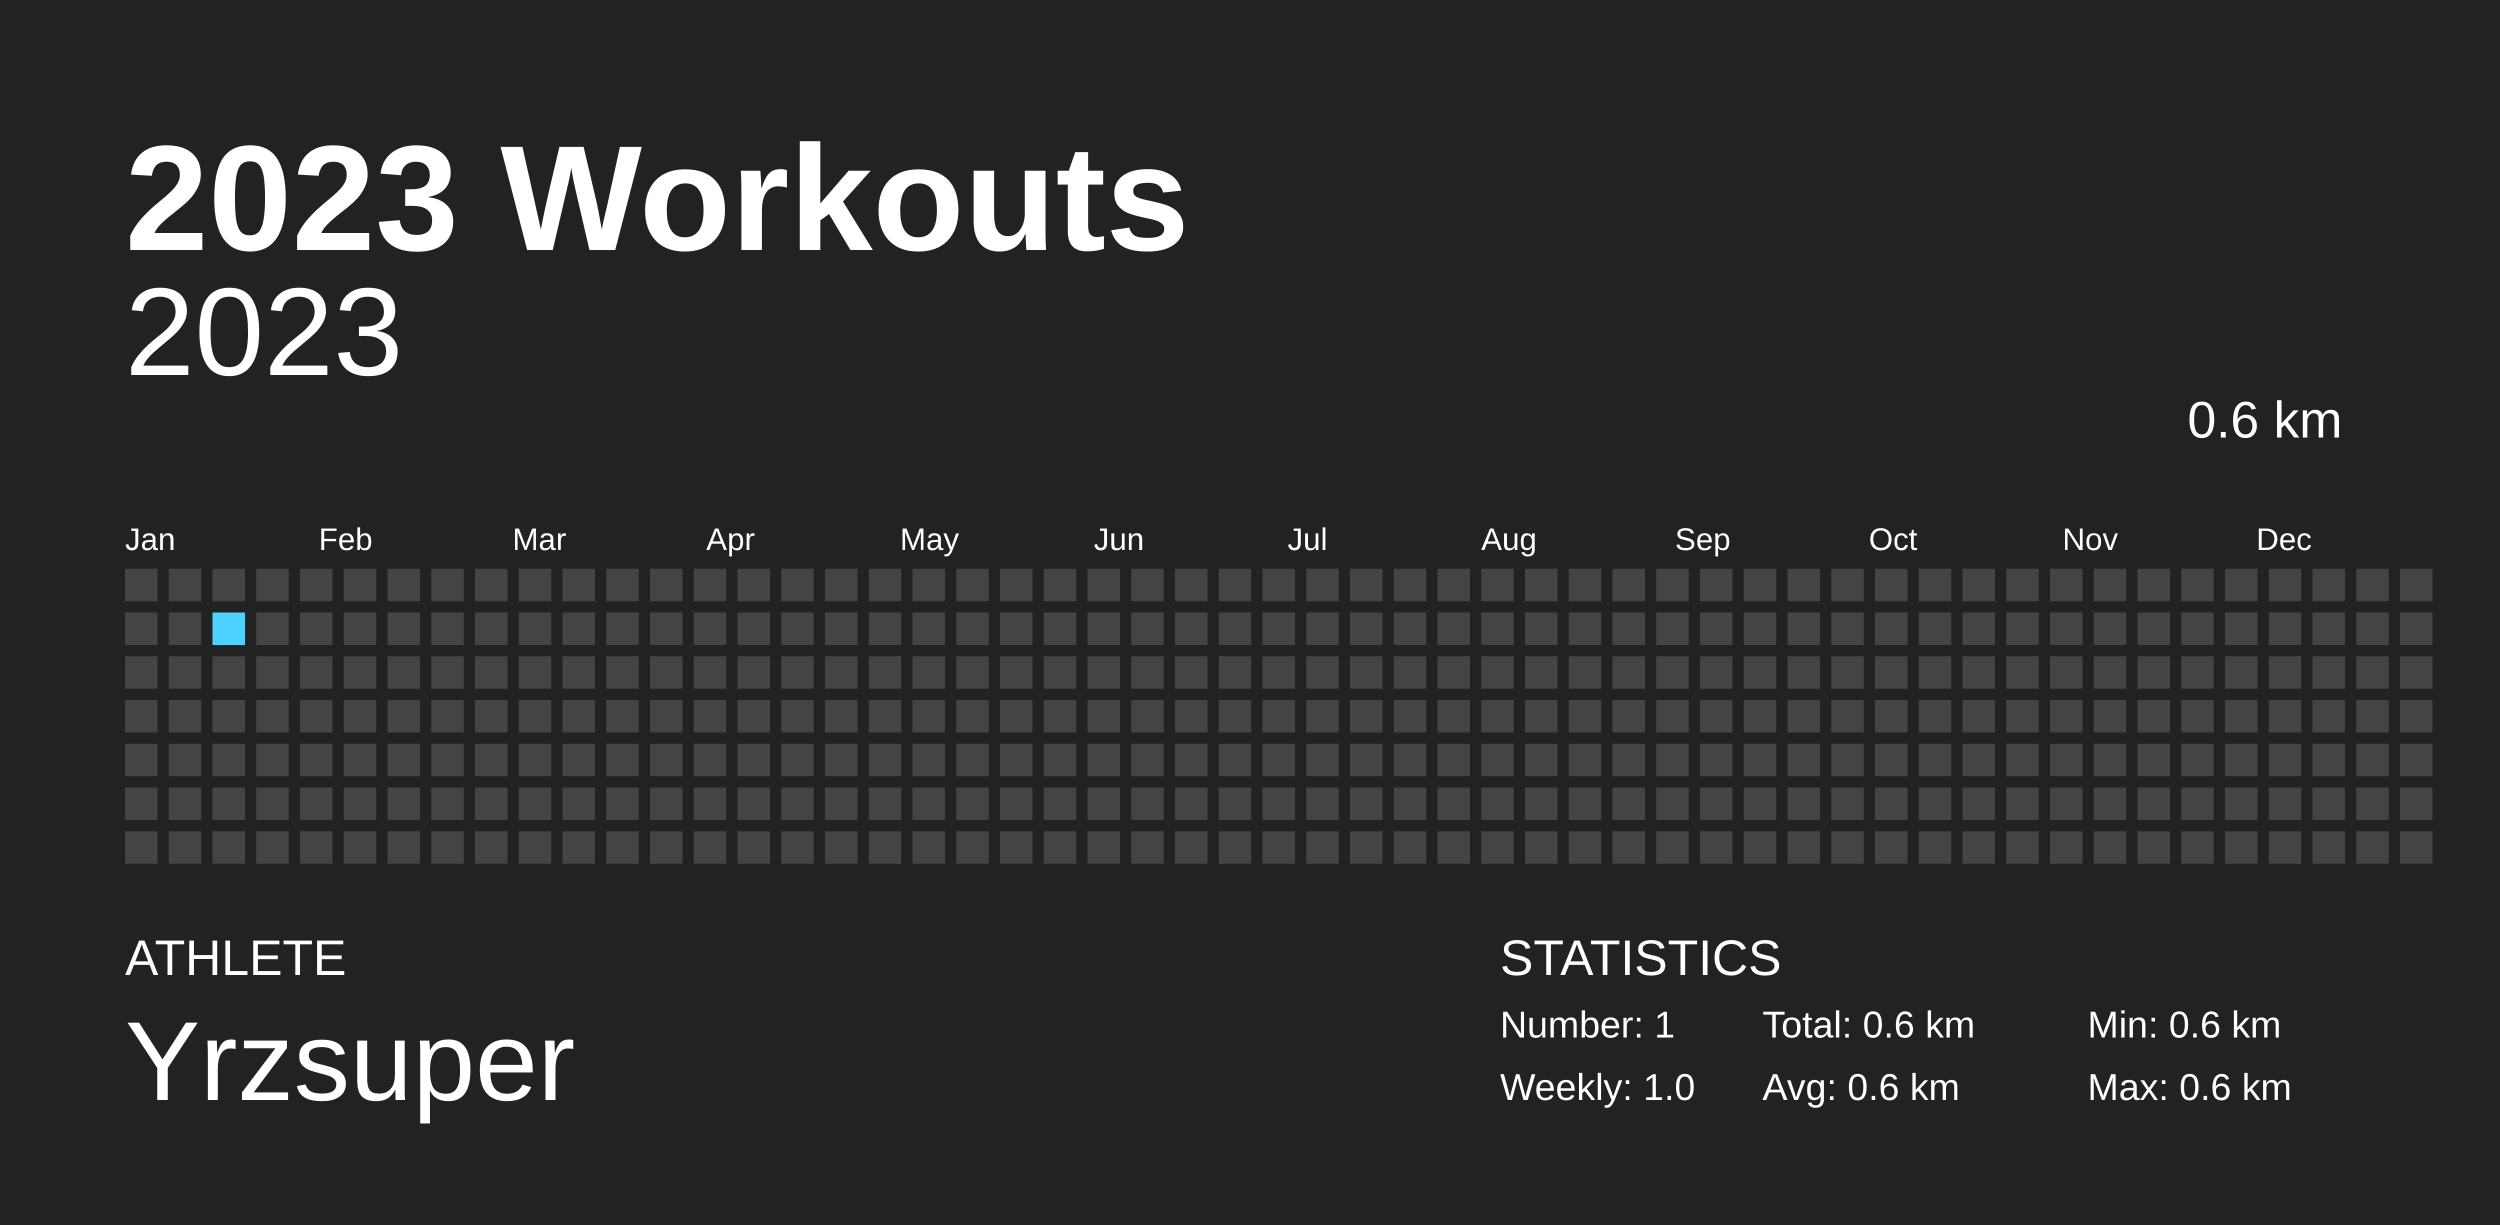
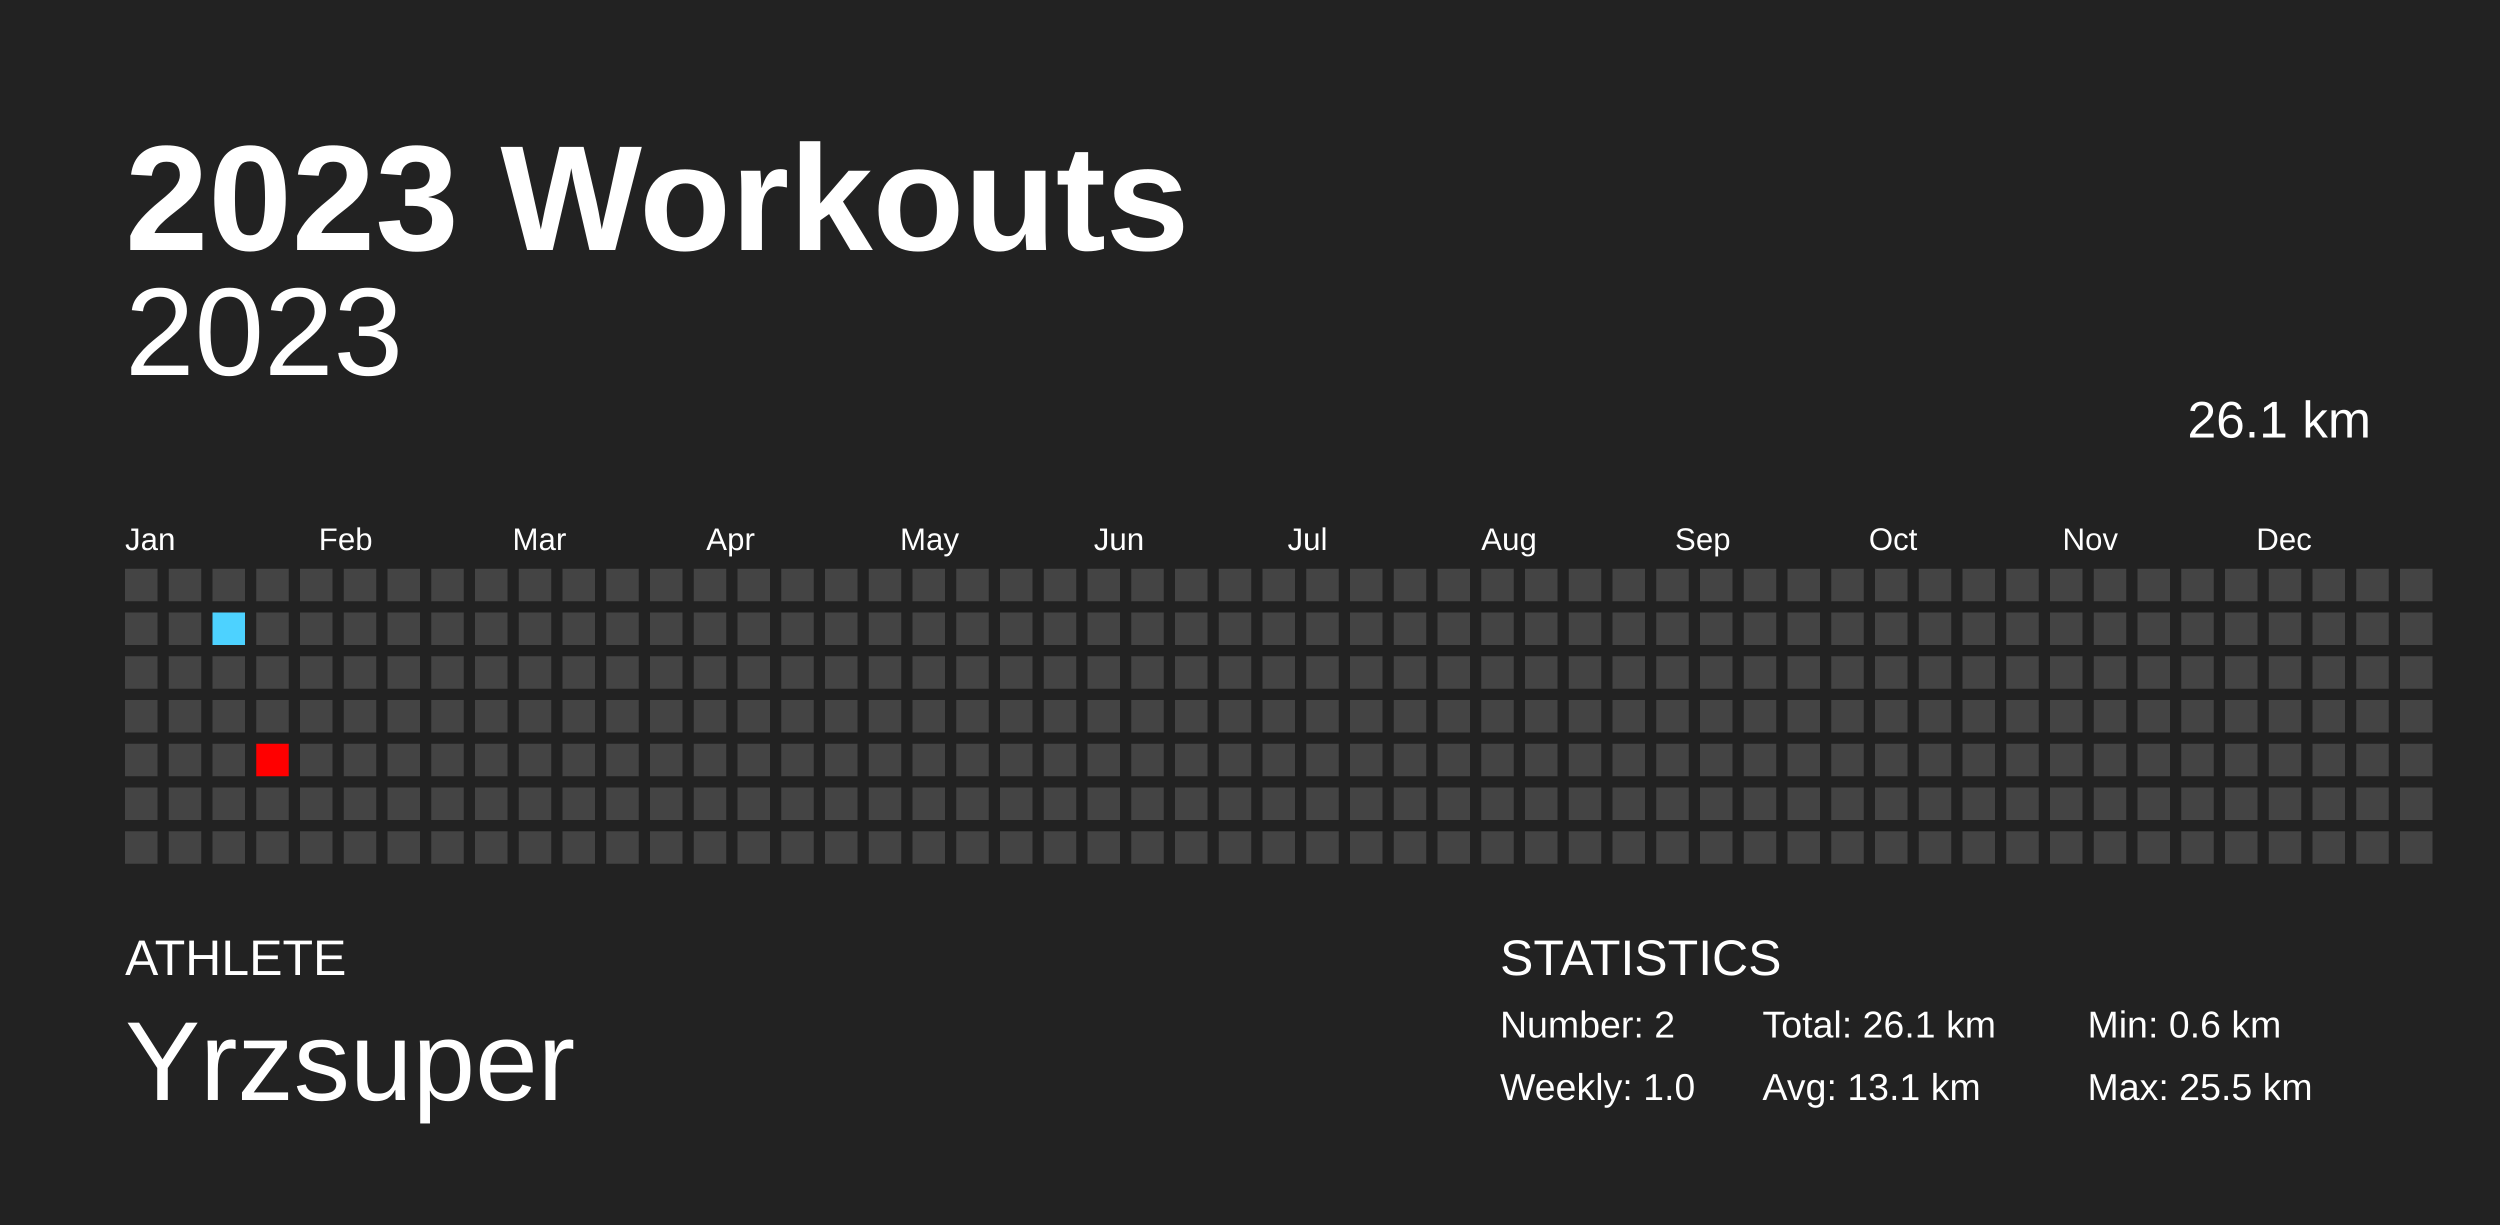
<svg xmlns="http://www.w3.org/2000/svg" baseProfile="full" height="98mm" version="1.1" viewBox="0,0,200,98" width="200mm">
  <defs />
  <rect fill="#222222" height="98" width="200" x="0" y="0" />
  <text fill="#FFFFFF" style="font-size:12px; font-family:Arial; font-weight:bold;" x="10" y="20">2023 Workouts</text>
  <text fill="#FFFFFF" style="font-size:4px; font-family:Arial" x="10" y="78">ATHLETE</text>
  <text fill="#FFFFFF" style="font-size:9px; font-family:Arial" x="10" y="88">Yrzsuper</text>
  <text fill="#FFFFFF" style="font-size:4px; font-family:Arial" x="120" y="78">STATISTICS</text>
-   <text fill="#FFFFFF" style="font-size:3px; font-family:Arial" x="120" y="83">Number: 1</text>
+   <text fill="#FFFFFF" style="font-size:3px; font-family:Arial" x="120" y="83">Number: 2</text>
  <text fill="#FFFFFF" style="font-size:3px; font-family:Arial" x="120" y="88">Weekly: 1.0</text>
-   <text fill="#FFFFFF" style="font-size:3px; font-family:Arial" x="141" y="83">Total: 0.6 km</text>
-   <text fill="#FFFFFF" style="font-size:3px; font-family:Arial" x="141" y="88">Avg: 0.6 km</text>
+   <text fill="#FFFFFF" style="font-size:3px; font-family:Arial" x="141" y="83">Total: 26.1 km</text>
+   <text fill="#FFFFFF" style="font-size:3px; font-family:Arial" x="141" y="88">Avg: 13.1 km</text>
  <text fill="#FFFFFF" style="font-size:3px; font-family:Arial" x="167" y="83">Min: 0.6 km</text>
-   <text fill="#FFFFFF" style="font-size:3px; font-family:Arial" x="167" y="88">Max: 0.6 km</text>
+   <text fill="#FFFFFF" style="font-size:3px; font-family:Arial" x="167" y="88">Max: 25.5 km</text>
  <text alignment-baseline="hanging" fill="#FFFFFF" style="font-size:10.0px; font-family:Arial;" x="10" y="30">2023</text>
-   <text alignment-baseline="hanging" fill="#FFFFFF" style="font-size:4.125px; font-family:Arial;" x="175" y="35">0.6 km</text>
+   <text alignment-baseline="hanging" fill="#FFFFFF" style="font-size:4.125px; font-family:Arial;" x="175" y="35">26.1 km</text>
  <text fill="#FFFFFF" style="font-size:2.5px; font-family:Arial" x="10.0" y="44">Jan</text>
  <text fill="#FFFFFF" style="font-size:2.5px; font-family:Arial" x="25.5" y="44">Feb</text>
  <text fill="#FFFFFF" style="font-size:2.5px; font-family:Arial" x="41.0" y="44">Mar</text>
  <text fill="#FFFFFF" style="font-size:2.5px; font-family:Arial" x="56.5" y="44">Apr</text>
  <text fill="#FFFFFF" style="font-size:2.5px; font-family:Arial" x="72.0" y="44">May</text>
  <text fill="#FFFFFF" style="font-size:2.5px; font-family:Arial" x="87.5" y="44">Jun</text>
  <text fill="#FFFFFF" style="font-size:2.5px; font-family:Arial" x="103.0" y="44">Jul</text>
  <text fill="#FFFFFF" style="font-size:2.5px; font-family:Arial" x="118.5" y="44">Aug</text>
  <text fill="#FFFFFF" style="font-size:2.5px; font-family:Arial" x="134.0" y="44">Sep</text>
  <text fill="#FFFFFF" style="font-size:2.5px; font-family:Arial" x="149.5" y="44">Oct</text>
  <text fill="#FFFFFF" style="font-size:2.5px; font-family:Arial" x="165.0" y="44">Nov</text>
  <text fill="#FFFFFF" style="font-size:2.5px; font-family:Arial" x="180.5" y="44">Dec</text>
  <rect fill="#444444" height="2.6" width="2.6" x="10.0" y="45.5" />
  <rect fill="#444444" height="2.6" width="2.6" x="10.0" y="49.0" />
  <rect fill="#444444" height="2.6" width="2.6" x="10.0" y="52.5" />
  <rect fill="#444444" height="2.6" width="2.6" x="10.0" y="56.0" />
  <rect fill="#444444" height="2.6" width="2.6" x="10.0" y="59.5" />
  <rect fill="#444444" height="2.6" width="2.6" x="10.0" y="63.0" />
  <rect fill="#444444" height="2.6" width="2.6" x="10.0" y="66.5" />
  <rect fill="#444444" height="2.6" width="2.6" x="13.5" y="45.5" />
  <rect fill="#444444" height="2.6" width="2.6" x="13.5" y="49.0" />
  <rect fill="#444444" height="2.6" width="2.6" x="13.5" y="52.5" />
  <rect fill="#444444" height="2.6" width="2.6" x="13.5" y="56.0" />
  <rect fill="#444444" height="2.6" width="2.6" x="13.5" y="59.5" />
  <rect fill="#444444" height="2.6" width="2.6" x="13.5" y="63.0" />
  <rect fill="#444444" height="2.6" width="2.6" x="13.5" y="66.5" />
  <rect fill="#444444" height="2.6" width="2.6" x="17.0" y="45.5" />
-   <rect fill="#4DD2FF" height="2.6" width="2.6" x="17.0" y="49.0" />
+   <rect fill="#4dd2ff" height="2.6" width="2.6" x="17.0" y="49.0" />
  <rect fill="#444444" height="2.6" width="2.6" x="17.0" y="52.5" />
  <rect fill="#444444" height="2.6" width="2.6" x="17.0" y="56.0" />
  <rect fill="#444444" height="2.6" width="2.6" x="17.0" y="59.5" />
  <rect fill="#444444" height="2.6" width="2.6" x="17.0" y="63.0" />
  <rect fill="#444444" height="2.6" width="2.6" x="17.0" y="66.5" />
  <rect fill="#444444" height="2.6" width="2.6" x="20.5" y="45.5" />
  <rect fill="#444444" height="2.6" width="2.6" x="20.5" y="49.0" />
  <rect fill="#444444" height="2.6" width="2.6" x="20.5" y="52.5" />
  <rect fill="#444444" height="2.6" width="2.6" x="20.5" y="56.0" />
-   <rect fill="#444444" height="2.6" width="2.6" x="20.5" y="59.5" />
+   <rect fill="red" height="2.6" width="2.6" x="20.5" y="59.5" />
  <rect fill="#444444" height="2.6" width="2.6" x="20.5" y="63.0" />
  <rect fill="#444444" height="2.6" width="2.6" x="20.5" y="66.5" />
  <rect fill="#444444" height="2.6" width="2.6" x="24.0" y="45.5" />
  <rect fill="#444444" height="2.6" width="2.6" x="24.0" y="49.0" />
  <rect fill="#444444" height="2.6" width="2.6" x="24.0" y="52.5" />
  <rect fill="#444444" height="2.6" width="2.6" x="24.0" y="56.0" />
  <rect fill="#444444" height="2.6" width="2.6" x="24.0" y="59.5" />
  <rect fill="#444444" height="2.6" width="2.6" x="24.0" y="63.0" />
  <rect fill="#444444" height="2.6" width="2.6" x="24.0" y="66.5" />
  <rect fill="#444444" height="2.6" width="2.6" x="27.5" y="45.5" />
  <rect fill="#444444" height="2.6" width="2.6" x="27.5" y="49.0" />
  <rect fill="#444444" height="2.6" width="2.6" x="27.5" y="52.5" />
  <rect fill="#444444" height="2.6" width="2.6" x="27.5" y="56.0" />
  <rect fill="#444444" height="2.6" width="2.6" x="27.5" y="59.5" />
  <rect fill="#444444" height="2.6" width="2.6" x="27.5" y="63.0" />
  <rect fill="#444444" height="2.6" width="2.6" x="27.5" y="66.5" />
  <rect fill="#444444" height="2.6" width="2.6" x="31.0" y="45.5" />
  <rect fill="#444444" height="2.6" width="2.6" x="31.0" y="49.0" />
  <rect fill="#444444" height="2.6" width="2.6" x="31.0" y="52.5" />
  <rect fill="#444444" height="2.6" width="2.6" x="31.0" y="56.0" />
  <rect fill="#444444" height="2.6" width="2.6" x="31.0" y="59.5" />
  <rect fill="#444444" height="2.6" width="2.6" x="31.0" y="63.0" />
  <rect fill="#444444" height="2.6" width="2.6" x="31.0" y="66.5" />
  <rect fill="#444444" height="2.6" width="2.6" x="34.5" y="45.5" />
  <rect fill="#444444" height="2.6" width="2.6" x="34.5" y="49.0" />
  <rect fill="#444444" height="2.6" width="2.6" x="34.5" y="52.5" />
  <rect fill="#444444" height="2.6" width="2.6" x="34.5" y="56.0" />
  <rect fill="#444444" height="2.6" width="2.6" x="34.5" y="59.5" />
  <rect fill="#444444" height="2.6" width="2.6" x="34.5" y="63.0" />
  <rect fill="#444444" height="2.6" width="2.6" x="34.5" y="66.5" />
  <rect fill="#444444" height="2.6" width="2.6" x="38.0" y="45.5" />
  <rect fill="#444444" height="2.6" width="2.6" x="38.0" y="49.0" />
  <rect fill="#444444" height="2.6" width="2.6" x="38.0" y="52.5" />
  <rect fill="#444444" height="2.6" width="2.6" x="38.0" y="56.0" />
  <rect fill="#444444" height="2.6" width="2.6" x="38.0" y="59.5" />
  <rect fill="#444444" height="2.6" width="2.6" x="38.0" y="63.0" />
  <rect fill="#444444" height="2.6" width="2.6" x="38.0" y="66.5" />
  <rect fill="#444444" height="2.6" width="2.6" x="41.5" y="45.5" />
  <rect fill="#444444" height="2.6" width="2.6" x="41.5" y="49.0" />
  <rect fill="#444444" height="2.6" width="2.6" x="41.5" y="52.5" />
  <rect fill="#444444" height="2.6" width="2.6" x="41.5" y="56.0" />
  <rect fill="#444444" height="2.6" width="2.6" x="41.5" y="59.5" />
  <rect fill="#444444" height="2.6" width="2.6" x="41.5" y="63.0" />
  <rect fill="#444444" height="2.6" width="2.6" x="41.5" y="66.5" />
  <rect fill="#444444" height="2.6" width="2.6" x="45.0" y="45.5" />
  <rect fill="#444444" height="2.6" width="2.6" x="45.0" y="49.0" />
  <rect fill="#444444" height="2.6" width="2.6" x="45.0" y="52.5" />
  <rect fill="#444444" height="2.6" width="2.6" x="45.0" y="56.0" />
  <rect fill="#444444" height="2.6" width="2.6" x="45.0" y="59.5" />
  <rect fill="#444444" height="2.6" width="2.6" x="45.0" y="63.0" />
  <rect fill="#444444" height="2.6" width="2.6" x="45.0" y="66.5" />
  <rect fill="#444444" height="2.6" width="2.6" x="48.5" y="45.5" />
  <rect fill="#444444" height="2.6" width="2.6" x="48.5" y="49.0" />
  <rect fill="#444444" height="2.6" width="2.6" x="48.5" y="52.5" />
  <rect fill="#444444" height="2.6" width="2.6" x="48.5" y="56.0" />
  <rect fill="#444444" height="2.6" width="2.6" x="48.5" y="59.5" />
  <rect fill="#444444" height="2.6" width="2.6" x="48.5" y="63.0" />
  <rect fill="#444444" height="2.6" width="2.6" x="48.5" y="66.5" />
  <rect fill="#444444" height="2.6" width="2.6" x="52.0" y="45.5" />
  <rect fill="#444444" height="2.6" width="2.6" x="52.0" y="49.0" />
  <rect fill="#444444" height="2.6" width="2.6" x="52.0" y="52.5" />
  <rect fill="#444444" height="2.6" width="2.6" x="52.0" y="56.0" />
  <rect fill="#444444" height="2.6" width="2.6" x="52.0" y="59.5" />
  <rect fill="#444444" height="2.6" width="2.6" x="52.0" y="63.0" />
  <rect fill="#444444" height="2.6" width="2.6" x="52.0" y="66.5" />
  <rect fill="#444444" height="2.6" width="2.6" x="55.5" y="45.5" />
  <rect fill="#444444" height="2.6" width="2.6" x="55.5" y="49.0" />
  <rect fill="#444444" height="2.6" width="2.6" x="55.5" y="52.5" />
  <rect fill="#444444" height="2.6" width="2.6" x="55.5" y="56.0" />
  <rect fill="#444444" height="2.6" width="2.6" x="55.5" y="59.5" />
  <rect fill="#444444" height="2.6" width="2.6" x="55.5" y="63.0" />
  <rect fill="#444444" height="2.6" width="2.6" x="55.5" y="66.5" />
  <rect fill="#444444" height="2.6" width="2.6" x="59.0" y="45.5" />
  <rect fill="#444444" height="2.6" width="2.6" x="59.0" y="49.0" />
  <rect fill="#444444" height="2.6" width="2.6" x="59.0" y="52.5" />
  <rect fill="#444444" height="2.6" width="2.6" x="59.0" y="56.0" />
  <rect fill="#444444" height="2.6" width="2.6" x="59.0" y="59.5" />
  <rect fill="#444444" height="2.6" width="2.6" x="59.0" y="63.0" />
  <rect fill="#444444" height="2.6" width="2.6" x="59.0" y="66.5" />
  <rect fill="#444444" height="2.6" width="2.6" x="62.5" y="45.5" />
  <rect fill="#444444" height="2.6" width="2.6" x="62.5" y="49.0" />
  <rect fill="#444444" height="2.6" width="2.6" x="62.5" y="52.5" />
  <rect fill="#444444" height="2.6" width="2.6" x="62.5" y="56.0" />
  <rect fill="#444444" height="2.6" width="2.6" x="62.5" y="59.5" />
  <rect fill="#444444" height="2.6" width="2.6" x="62.5" y="63.0" />
  <rect fill="#444444" height="2.6" width="2.6" x="62.5" y="66.5" />
  <rect fill="#444444" height="2.6" width="2.6" x="66.0" y="45.5" />
  <rect fill="#444444" height="2.6" width="2.6" x="66.0" y="49.0" />
  <rect fill="#444444" height="2.6" width="2.6" x="66.0" y="52.5" />
  <rect fill="#444444" height="2.6" width="2.6" x="66.0" y="56.0" />
  <rect fill="#444444" height="2.6" width="2.6" x="66.0" y="59.5" />
  <rect fill="#444444" height="2.6" width="2.6" x="66.0" y="63.0" />
  <rect fill="#444444" height="2.6" width="2.6" x="66.0" y="66.5" />
  <rect fill="#444444" height="2.6" width="2.6" x="69.5" y="45.5" />
  <rect fill="#444444" height="2.6" width="2.6" x="69.5" y="49.0" />
  <rect fill="#444444" height="2.6" width="2.6" x="69.5" y="52.5" />
  <rect fill="#444444" height="2.6" width="2.6" x="69.5" y="56.0" />
  <rect fill="#444444" height="2.6" width="2.6" x="69.5" y="59.5" />
  <rect fill="#444444" height="2.6" width="2.6" x="69.5" y="63.0" />
  <rect fill="#444444" height="2.6" width="2.6" x="69.5" y="66.5" />
  <rect fill="#444444" height="2.6" width="2.6" x="73.0" y="45.5" />
  <rect fill="#444444" height="2.6" width="2.6" x="73.0" y="49.0" />
  <rect fill="#444444" height="2.6" width="2.6" x="73.0" y="52.5" />
  <rect fill="#444444" height="2.6" width="2.6" x="73.0" y="56.0" />
  <rect fill="#444444" height="2.6" width="2.6" x="73.0" y="59.5" />
  <rect fill="#444444" height="2.6" width="2.6" x="73.0" y="63.0" />
  <rect fill="#444444" height="2.6" width="2.6" x="73.0" y="66.5" />
  <rect fill="#444444" height="2.6" width="2.6" x="76.5" y="45.5" />
  <rect fill="#444444" height="2.6" width="2.6" x="76.5" y="49.0" />
  <rect fill="#444444" height="2.6" width="2.6" x="76.5" y="52.5" />
  <rect fill="#444444" height="2.6" width="2.6" x="76.5" y="56.0" />
  <rect fill="#444444" height="2.6" width="2.6" x="76.5" y="59.5" />
  <rect fill="#444444" height="2.6" width="2.6" x="76.5" y="63.0" />
  <rect fill="#444444" height="2.6" width="2.6" x="76.5" y="66.5" />
  <rect fill="#444444" height="2.6" width="2.6" x="80.0" y="45.5" />
  <rect fill="#444444" height="2.6" width="2.6" x="80.0" y="49.0" />
  <rect fill="#444444" height="2.6" width="2.6" x="80.0" y="52.5" />
  <rect fill="#444444" height="2.6" width="2.6" x="80.0" y="56.0" />
  <rect fill="#444444" height="2.6" width="2.6" x="80.0" y="59.5" />
  <rect fill="#444444" height="2.6" width="2.6" x="80.0" y="63.0" />
  <rect fill="#444444" height="2.6" width="2.6" x="80.0" y="66.5" />
  <rect fill="#444444" height="2.6" width="2.6" x="83.5" y="45.5" />
  <rect fill="#444444" height="2.6" width="2.6" x="83.5" y="49.0" />
  <rect fill="#444444" height="2.6" width="2.6" x="83.5" y="52.5" />
  <rect fill="#444444" height="2.6" width="2.6" x="83.5" y="56.0" />
  <rect fill="#444444" height="2.6" width="2.6" x="83.5" y="59.5" />
  <rect fill="#444444" height="2.6" width="2.6" x="83.5" y="63.0" />
  <rect fill="#444444" height="2.6" width="2.6" x="83.5" y="66.5" />
  <rect fill="#444444" height="2.6" width="2.6" x="87.0" y="45.5" />
  <rect fill="#444444" height="2.6" width="2.6" x="87.0" y="49.0" />
  <rect fill="#444444" height="2.6" width="2.6" x="87.0" y="52.5" />
  <rect fill="#444444" height="2.6" width="2.6" x="87.0" y="56.0" />
  <rect fill="#444444" height="2.6" width="2.6" x="87.0" y="59.5" />
  <rect fill="#444444" height="2.6" width="2.6" x="87.0" y="63.0" />
  <rect fill="#444444" height="2.6" width="2.6" x="87.0" y="66.5" />
  <rect fill="#444444" height="2.6" width="2.6" x="90.5" y="45.5" />
  <rect fill="#444444" height="2.6" width="2.6" x="90.5" y="49.0" />
  <rect fill="#444444" height="2.6" width="2.6" x="90.5" y="52.5" />
  <rect fill="#444444" height="2.6" width="2.6" x="90.5" y="56.0" />
  <rect fill="#444444" height="2.6" width="2.6" x="90.5" y="59.5" />
  <rect fill="#444444" height="2.6" width="2.6" x="90.5" y="63.0" />
  <rect fill="#444444" height="2.6" width="2.6" x="90.5" y="66.5" />
  <rect fill="#444444" height="2.6" width="2.6" x="94.0" y="45.5" />
  <rect fill="#444444" height="2.6" width="2.6" x="94.0" y="49.0" />
  <rect fill="#444444" height="2.6" width="2.6" x="94.0" y="52.5" />
  <rect fill="#444444" height="2.6" width="2.6" x="94.0" y="56.0" />
  <rect fill="#444444" height="2.6" width="2.6" x="94.0" y="59.5" />
  <rect fill="#444444" height="2.6" width="2.6" x="94.0" y="63.0" />
  <rect fill="#444444" height="2.6" width="2.6" x="94.0" y="66.5" />
  <rect fill="#444444" height="2.6" width="2.6" x="97.5" y="45.5" />
  <rect fill="#444444" height="2.6" width="2.6" x="97.5" y="49.0" />
  <rect fill="#444444" height="2.6" width="2.6" x="97.5" y="52.5" />
  <rect fill="#444444" height="2.6" width="2.6" x="97.5" y="56.0" />
  <rect fill="#444444" height="2.6" width="2.6" x="97.5" y="59.5" />
  <rect fill="#444444" height="2.6" width="2.6" x="97.5" y="63.0" />
  <rect fill="#444444" height="2.6" width="2.6" x="97.5" y="66.5" />
  <rect fill="#444444" height="2.6" width="2.6" x="101.0" y="45.5" />
  <rect fill="#444444" height="2.6" width="2.6" x="101.0" y="49.0" />
  <rect fill="#444444" height="2.6" width="2.6" x="101.0" y="52.5" />
  <rect fill="#444444" height="2.6" width="2.6" x="101.0" y="56.0" />
  <rect fill="#444444" height="2.6" width="2.6" x="101.0" y="59.5" />
  <rect fill="#444444" height="2.6" width="2.6" x="101.0" y="63.0" />
  <rect fill="#444444" height="2.6" width="2.6" x="101.0" y="66.5" />
  <rect fill="#444444" height="2.6" width="2.6" x="104.5" y="45.5" />
  <rect fill="#444444" height="2.6" width="2.6" x="104.5" y="49.0" />
  <rect fill="#444444" height="2.6" width="2.6" x="104.5" y="52.5" />
  <rect fill="#444444" height="2.6" width="2.6" x="104.5" y="56.0" />
  <rect fill="#444444" height="2.6" width="2.6" x="104.5" y="59.5" />
  <rect fill="#444444" height="2.6" width="2.6" x="104.5" y="63.0" />
  <rect fill="#444444" height="2.6" width="2.6" x="104.5" y="66.5" />
  <rect fill="#444444" height="2.6" width="2.6" x="108.0" y="45.5" />
  <rect fill="#444444" height="2.6" width="2.6" x="108.0" y="49.0" />
  <rect fill="#444444" height="2.6" width="2.6" x="108.0" y="52.5" />
  <rect fill="#444444" height="2.6" width="2.6" x="108.0" y="56.0" />
  <rect fill="#444444" height="2.6" width="2.6" x="108.0" y="59.5" />
  <rect fill="#444444" height="2.6" width="2.6" x="108.0" y="63.0" />
  <rect fill="#444444" height="2.6" width="2.6" x="108.0" y="66.5" />
  <rect fill="#444444" height="2.6" width="2.6" x="111.5" y="45.5" />
  <rect fill="#444444" height="2.6" width="2.6" x="111.5" y="49.0" />
  <rect fill="#444444" height="2.6" width="2.6" x="111.5" y="52.5" />
  <rect fill="#444444" height="2.6" width="2.6" x="111.5" y="56.0" />
  <rect fill="#444444" height="2.6" width="2.6" x="111.5" y="59.5" />
  <rect fill="#444444" height="2.6" width="2.6" x="111.5" y="63.0" />
  <rect fill="#444444" height="2.6" width="2.6" x="111.5" y="66.5" />
  <rect fill="#444444" height="2.6" width="2.6" x="115.0" y="45.5" />
  <rect fill="#444444" height="2.6" width="2.6" x="115.0" y="49.0" />
  <rect fill="#444444" height="2.6" width="2.6" x="115.0" y="52.5" />
  <rect fill="#444444" height="2.6" width="2.6" x="115.0" y="56.0" />
  <rect fill="#444444" height="2.6" width="2.6" x="115.0" y="59.5" />
  <rect fill="#444444" height="2.6" width="2.6" x="115.0" y="63.0" />
  <rect fill="#444444" height="2.6" width="2.6" x="115.0" y="66.5" />
  <rect fill="#444444" height="2.6" width="2.6" x="118.5" y="45.5" />
  <rect fill="#444444" height="2.6" width="2.6" x="118.5" y="49.0" />
  <rect fill="#444444" height="2.6" width="2.6" x="118.5" y="52.5" />
  <rect fill="#444444" height="2.6" width="2.6" x="118.5" y="56.0" />
  <rect fill="#444444" height="2.6" width="2.6" x="118.5" y="59.5" />
  <rect fill="#444444" height="2.6" width="2.6" x="118.5" y="63.0" />
  <rect fill="#444444" height="2.6" width="2.6" x="118.5" y="66.5" />
  <rect fill="#444444" height="2.6" width="2.6" x="122.0" y="45.5" />
  <rect fill="#444444" height="2.6" width="2.6" x="122.0" y="49.0" />
  <rect fill="#444444" height="2.6" width="2.6" x="122.0" y="52.5" />
  <rect fill="#444444" height="2.6" width="2.6" x="122.0" y="56.0" />
  <rect fill="#444444" height="2.6" width="2.6" x="122.0" y="59.5" />
  <rect fill="#444444" height="2.6" width="2.6" x="122.0" y="63.0" />
  <rect fill="#444444" height="2.6" width="2.6" x="122.0" y="66.5" />
  <rect fill="#444444" height="2.6" width="2.6" x="125.5" y="45.5" />
  <rect fill="#444444" height="2.6" width="2.6" x="125.5" y="49.0" />
  <rect fill="#444444" height="2.6" width="2.6" x="125.5" y="52.5" />
  <rect fill="#444444" height="2.6" width="2.6" x="125.5" y="56.0" />
  <rect fill="#444444" height="2.6" width="2.6" x="125.5" y="59.5" />
  <rect fill="#444444" height="2.6" width="2.6" x="125.5" y="63.0" />
  <rect fill="#444444" height="2.6" width="2.6" x="125.5" y="66.5" />
  <rect fill="#444444" height="2.6" width="2.6" x="129.0" y="45.5" />
  <rect fill="#444444" height="2.6" width="2.6" x="129.0" y="49.0" />
  <rect fill="#444444" height="2.6" width="2.6" x="129.0" y="52.5" />
  <rect fill="#444444" height="2.6" width="2.6" x="129.0" y="56.0" />
  <rect fill="#444444" height="2.6" width="2.6" x="129.0" y="59.5" />
  <rect fill="#444444" height="2.6" width="2.6" x="129.0" y="63.0" />
  <rect fill="#444444" height="2.6" width="2.6" x="129.0" y="66.5" />
  <rect fill="#444444" height="2.6" width="2.6" x="132.5" y="45.5" />
  <rect fill="#444444" height="2.6" width="2.6" x="132.5" y="49.0" />
  <rect fill="#444444" height="2.6" width="2.6" x="132.5" y="52.5" />
  <rect fill="#444444" height="2.6" width="2.6" x="132.5" y="56.0" />
  <rect fill="#444444" height="2.6" width="2.6" x="132.5" y="59.5" />
  <rect fill="#444444" height="2.6" width="2.6" x="132.5" y="63.0" />
  <rect fill="#444444" height="2.6" width="2.6" x="132.5" y="66.5" />
  <rect fill="#444444" height="2.6" width="2.6" x="136.0" y="45.5" />
  <rect fill="#444444" height="2.6" width="2.6" x="136.0" y="49.0" />
  <rect fill="#444444" height="2.6" width="2.6" x="136.0" y="52.5" />
  <rect fill="#444444" height="2.6" width="2.6" x="136.0" y="56.0" />
  <rect fill="#444444" height="2.6" width="2.6" x="136.0" y="59.5" />
  <rect fill="#444444" height="2.6" width="2.6" x="136.0" y="63.0" />
  <rect fill="#444444" height="2.6" width="2.6" x="136.0" y="66.5" />
  <rect fill="#444444" height="2.6" width="2.6" x="139.5" y="45.5" />
  <rect fill="#444444" height="2.6" width="2.6" x="139.5" y="49.0" />
  <rect fill="#444444" height="2.6" width="2.6" x="139.5" y="52.5" />
  <rect fill="#444444" height="2.6" width="2.6" x="139.5" y="56.0" />
  <rect fill="#444444" height="2.6" width="2.6" x="139.5" y="59.5" />
  <rect fill="#444444" height="2.6" width="2.6" x="139.5" y="63.0" />
  <rect fill="#444444" height="2.6" width="2.6" x="139.5" y="66.5" />
  <rect fill="#444444" height="2.6" width="2.6" x="143.0" y="45.5" />
  <rect fill="#444444" height="2.6" width="2.6" x="143.0" y="49.0" />
  <rect fill="#444444" height="2.6" width="2.6" x="143.0" y="52.5" />
  <rect fill="#444444" height="2.6" width="2.6" x="143.0" y="56.0" />
  <rect fill="#444444" height="2.6" width="2.6" x="143.0" y="59.5" />
  <rect fill="#444444" height="2.6" width="2.6" x="143.0" y="63.0" />
  <rect fill="#444444" height="2.6" width="2.6" x="143.0" y="66.5" />
  <rect fill="#444444" height="2.6" width="2.6" x="146.5" y="45.5" />
  <rect fill="#444444" height="2.6" width="2.6" x="146.5" y="49.0" />
  <rect fill="#444444" height="2.6" width="2.6" x="146.5" y="52.5" />
  <rect fill="#444444" height="2.6" width="2.6" x="146.5" y="56.0" />
  <rect fill="#444444" height="2.6" width="2.6" x="146.5" y="59.5" />
  <rect fill="#444444" height="2.6" width="2.6" x="146.5" y="63.0" />
  <rect fill="#444444" height="2.6" width="2.6" x="146.5" y="66.5" />
  <rect fill="#444444" height="2.6" width="2.6" x="150.0" y="45.5" />
  <rect fill="#444444" height="2.6" width="2.6" x="150.0" y="49.0" />
  <rect fill="#444444" height="2.6" width="2.6" x="150.0" y="52.5" />
  <rect fill="#444444" height="2.6" width="2.6" x="150.0" y="56.0" />
  <rect fill="#444444" height="2.6" width="2.6" x="150.0" y="59.5" />
  <rect fill="#444444" height="2.6" width="2.6" x="150.0" y="63.0" />
  <rect fill="#444444" height="2.6" width="2.6" x="150.0" y="66.5" />
  <rect fill="#444444" height="2.6" width="2.6" x="153.5" y="45.5" />
  <rect fill="#444444" height="2.6" width="2.6" x="153.5" y="49.0" />
  <rect fill="#444444" height="2.6" width="2.6" x="153.5" y="52.5" />
  <rect fill="#444444" height="2.6" width="2.6" x="153.5" y="56.0" />
  <rect fill="#444444" height="2.6" width="2.6" x="153.5" y="59.5" />
  <rect fill="#444444" height="2.6" width="2.6" x="153.5" y="63.0" />
  <rect fill="#444444" height="2.6" width="2.6" x="153.5" y="66.5" />
  <rect fill="#444444" height="2.6" width="2.6" x="157.0" y="45.5" />
  <rect fill="#444444" height="2.6" width="2.6" x="157.0" y="49.0" />
  <rect fill="#444444" height="2.6" width="2.6" x="157.0" y="52.5" />
  <rect fill="#444444" height="2.6" width="2.6" x="157.0" y="56.0" />
  <rect fill="#444444" height="2.6" width="2.6" x="157.0" y="59.5" />
  <rect fill="#444444" height="2.6" width="2.6" x="157.0" y="63.0" />
  <rect fill="#444444" height="2.6" width="2.6" x="157.0" y="66.5" />
  <rect fill="#444444" height="2.6" width="2.6" x="160.5" y="45.5" />
  <rect fill="#444444" height="2.6" width="2.6" x="160.5" y="49.0" />
  <rect fill="#444444" height="2.6" width="2.6" x="160.5" y="52.5" />
  <rect fill="#444444" height="2.6" width="2.6" x="160.5" y="56.0" />
  <rect fill="#444444" height="2.6" width="2.6" x="160.5" y="59.5" />
  <rect fill="#444444" height="2.6" width="2.6" x="160.5" y="63.0" />
  <rect fill="#444444" height="2.6" width="2.6" x="160.5" y="66.5" />
  <rect fill="#444444" height="2.6" width="2.6" x="164.0" y="45.5" />
  <rect fill="#444444" height="2.6" width="2.6" x="164.0" y="49.0" />
  <rect fill="#444444" height="2.6" width="2.6" x="164.0" y="52.5" />
  <rect fill="#444444" height="2.6" width="2.6" x="164.0" y="56.0" />
  <rect fill="#444444" height="2.6" width="2.6" x="164.0" y="59.5" />
  <rect fill="#444444" height="2.6" width="2.6" x="164.0" y="63.0" />
  <rect fill="#444444" height="2.6" width="2.6" x="164.0" y="66.5" />
  <rect fill="#444444" height="2.6" width="2.6" x="167.5" y="45.5" />
  <rect fill="#444444" height="2.6" width="2.6" x="167.5" y="49.0" />
  <rect fill="#444444" height="2.6" width="2.6" x="167.5" y="52.5" />
  <rect fill="#444444" height="2.6" width="2.6" x="167.5" y="56.0" />
  <rect fill="#444444" height="2.6" width="2.6" x="167.5" y="59.5" />
  <rect fill="#444444" height="2.6" width="2.6" x="167.5" y="63.0" />
  <rect fill="#444444" height="2.6" width="2.6" x="167.5" y="66.5" />
  <rect fill="#444444" height="2.6" width="2.6" x="171.0" y="45.5" />
  <rect fill="#444444" height="2.6" width="2.6" x="171.0" y="49.0" />
  <rect fill="#444444" height="2.6" width="2.6" x="171.0" y="52.5" />
  <rect fill="#444444" height="2.6" width="2.6" x="171.0" y="56.0" />
  <rect fill="#444444" height="2.6" width="2.6" x="171.0" y="59.5" />
  <rect fill="#444444" height="2.6" width="2.6" x="171.0" y="63.0" />
  <rect fill="#444444" height="2.6" width="2.6" x="171.0" y="66.5" />
  <rect fill="#444444" height="2.6" width="2.6" x="174.5" y="45.5" />
  <rect fill="#444444" height="2.6" width="2.6" x="174.5" y="49.0" />
  <rect fill="#444444" height="2.6" width="2.6" x="174.5" y="52.5" />
  <rect fill="#444444" height="2.6" width="2.6" x="174.5" y="56.0" />
  <rect fill="#444444" height="2.6" width="2.6" x="174.5" y="59.5" />
  <rect fill="#444444" height="2.6" width="2.6" x="174.5" y="63.0" />
  <rect fill="#444444" height="2.6" width="2.6" x="174.5" y="66.5" />
  <rect fill="#444444" height="2.6" width="2.6" x="178.0" y="45.5" />
  <rect fill="#444444" height="2.6" width="2.6" x="178.0" y="49.0" />
  <rect fill="#444444" height="2.6" width="2.6" x="178.0" y="52.5" />
  <rect fill="#444444" height="2.6" width="2.6" x="178.0" y="56.0" />
  <rect fill="#444444" height="2.6" width="2.6" x="178.0" y="59.5" />
  <rect fill="#444444" height="2.6" width="2.6" x="178.0" y="63.0" />
  <rect fill="#444444" height="2.6" width="2.6" x="178.0" y="66.5" />
  <rect fill="#444444" height="2.6" width="2.6" x="181.5" y="45.5" />
  <rect fill="#444444" height="2.6" width="2.6" x="181.5" y="49.0" />
  <rect fill="#444444" height="2.6" width="2.6" x="181.5" y="52.5" />
  <rect fill="#444444" height="2.6" width="2.6" x="181.5" y="56.0" />
  <rect fill="#444444" height="2.6" width="2.6" x="181.5" y="59.5" />
  <rect fill="#444444" height="2.6" width="2.6" x="181.5" y="63.0" />
  <rect fill="#444444" height="2.6" width="2.6" x="181.5" y="66.5" />
  <rect fill="#444444" height="2.6" width="2.6" x="185.0" y="45.5" />
  <rect fill="#444444" height="2.6" width="2.6" x="185.0" y="49.0" />
  <rect fill="#444444" height="2.6" width="2.6" x="185.0" y="52.5" />
  <rect fill="#444444" height="2.6" width="2.6" x="185.0" y="56.0" />
  <rect fill="#444444" height="2.6" width="2.6" x="185.0" y="59.5" />
  <rect fill="#444444" height="2.6" width="2.6" x="185.0" y="63.0" />
  <rect fill="#444444" height="2.6" width="2.6" x="185.0" y="66.5" />
  <rect fill="#444444" height="2.6" width="2.6" x="188.5" y="45.5" />
  <rect fill="#444444" height="2.6" width="2.6" x="188.5" y="49.0" />
  <rect fill="#444444" height="2.6" width="2.6" x="188.5" y="52.5" />
  <rect fill="#444444" height="2.6" width="2.6" x="188.5" y="56.0" />
  <rect fill="#444444" height="2.6" width="2.6" x="188.5" y="59.5" />
  <rect fill="#444444" height="2.6" width="2.6" x="188.5" y="63.0" />
  <rect fill="#444444" height="2.6" width="2.6" x="188.5" y="66.5" />
  <rect fill="#444444" height="2.6" width="2.6" x="192.0" y="45.5" />
  <rect fill="#444444" height="2.6" width="2.6" x="192.0" y="49.0" />
  <rect fill="#444444" height="2.6" width="2.6" x="192.0" y="52.5" />
  <rect fill="#444444" height="2.6" width="2.6" x="192.0" y="56.0" />
  <rect fill="#444444" height="2.6" width="2.6" x="192.0" y="59.5" />
  <rect fill="#444444" height="2.6" width="2.6" x="192.0" y="63.0" />
  <rect fill="#444444" height="2.6" width="2.6" x="192.0" y="66.5" />
</svg>
